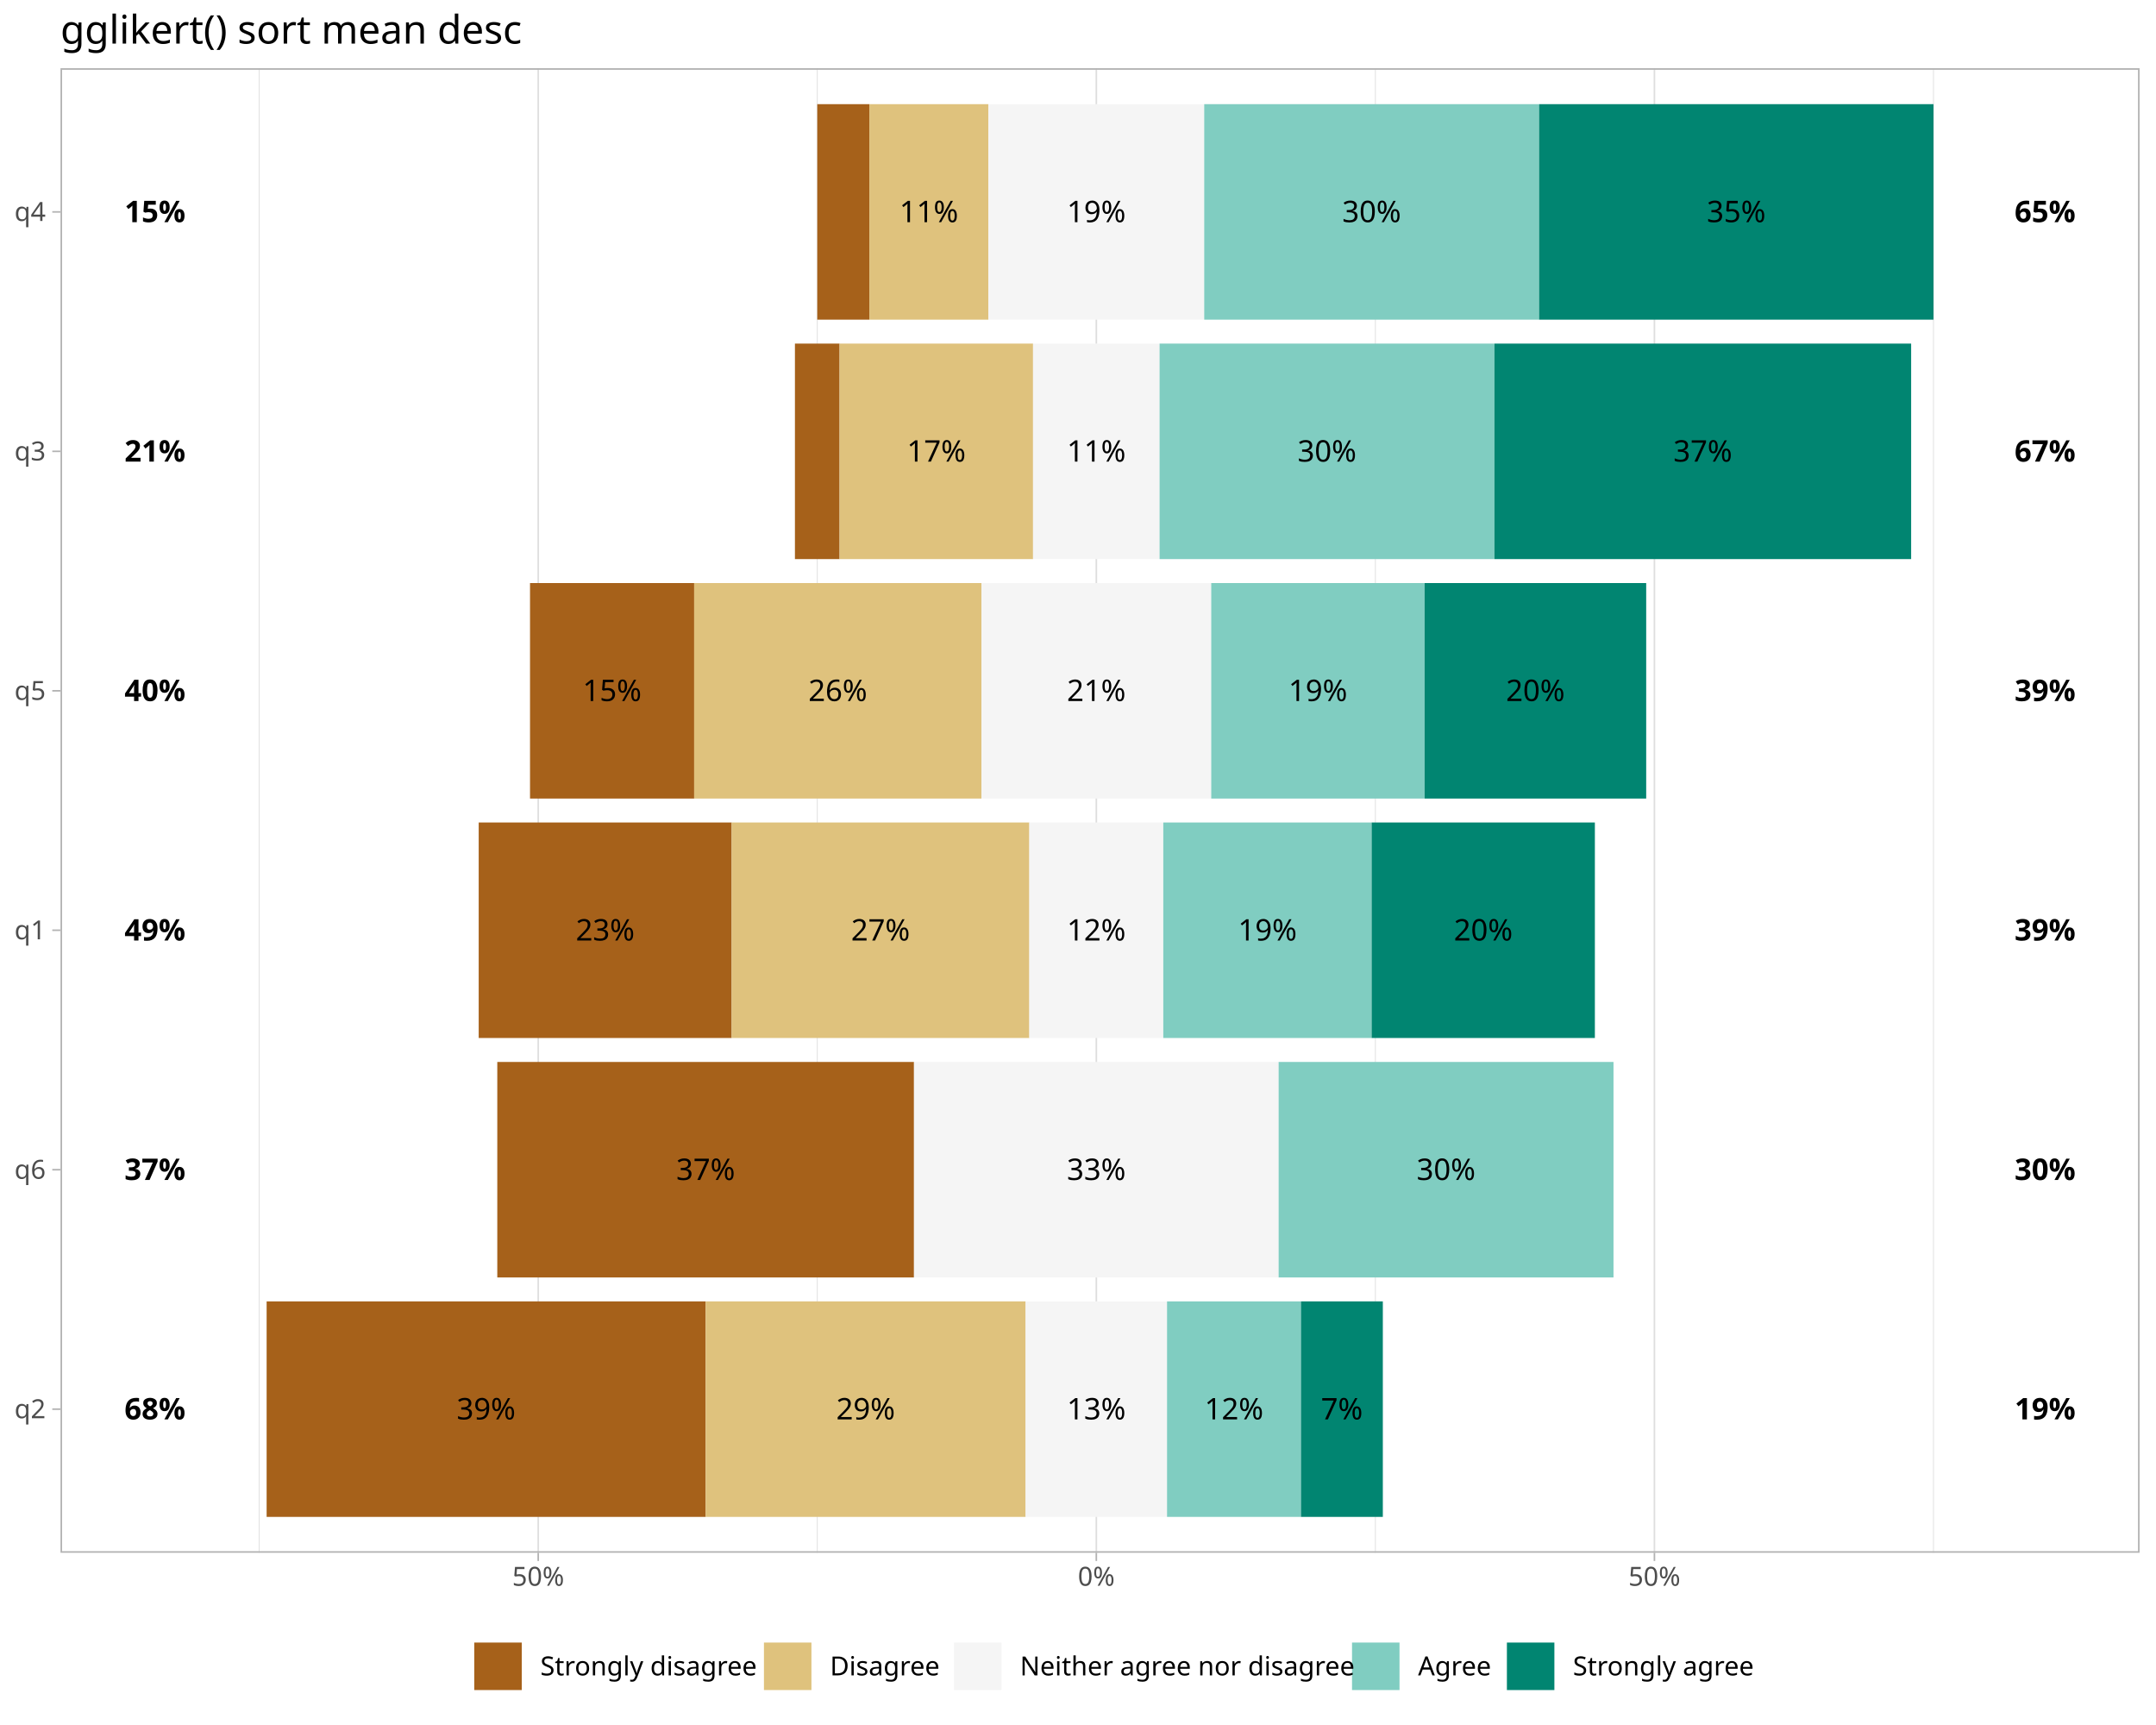
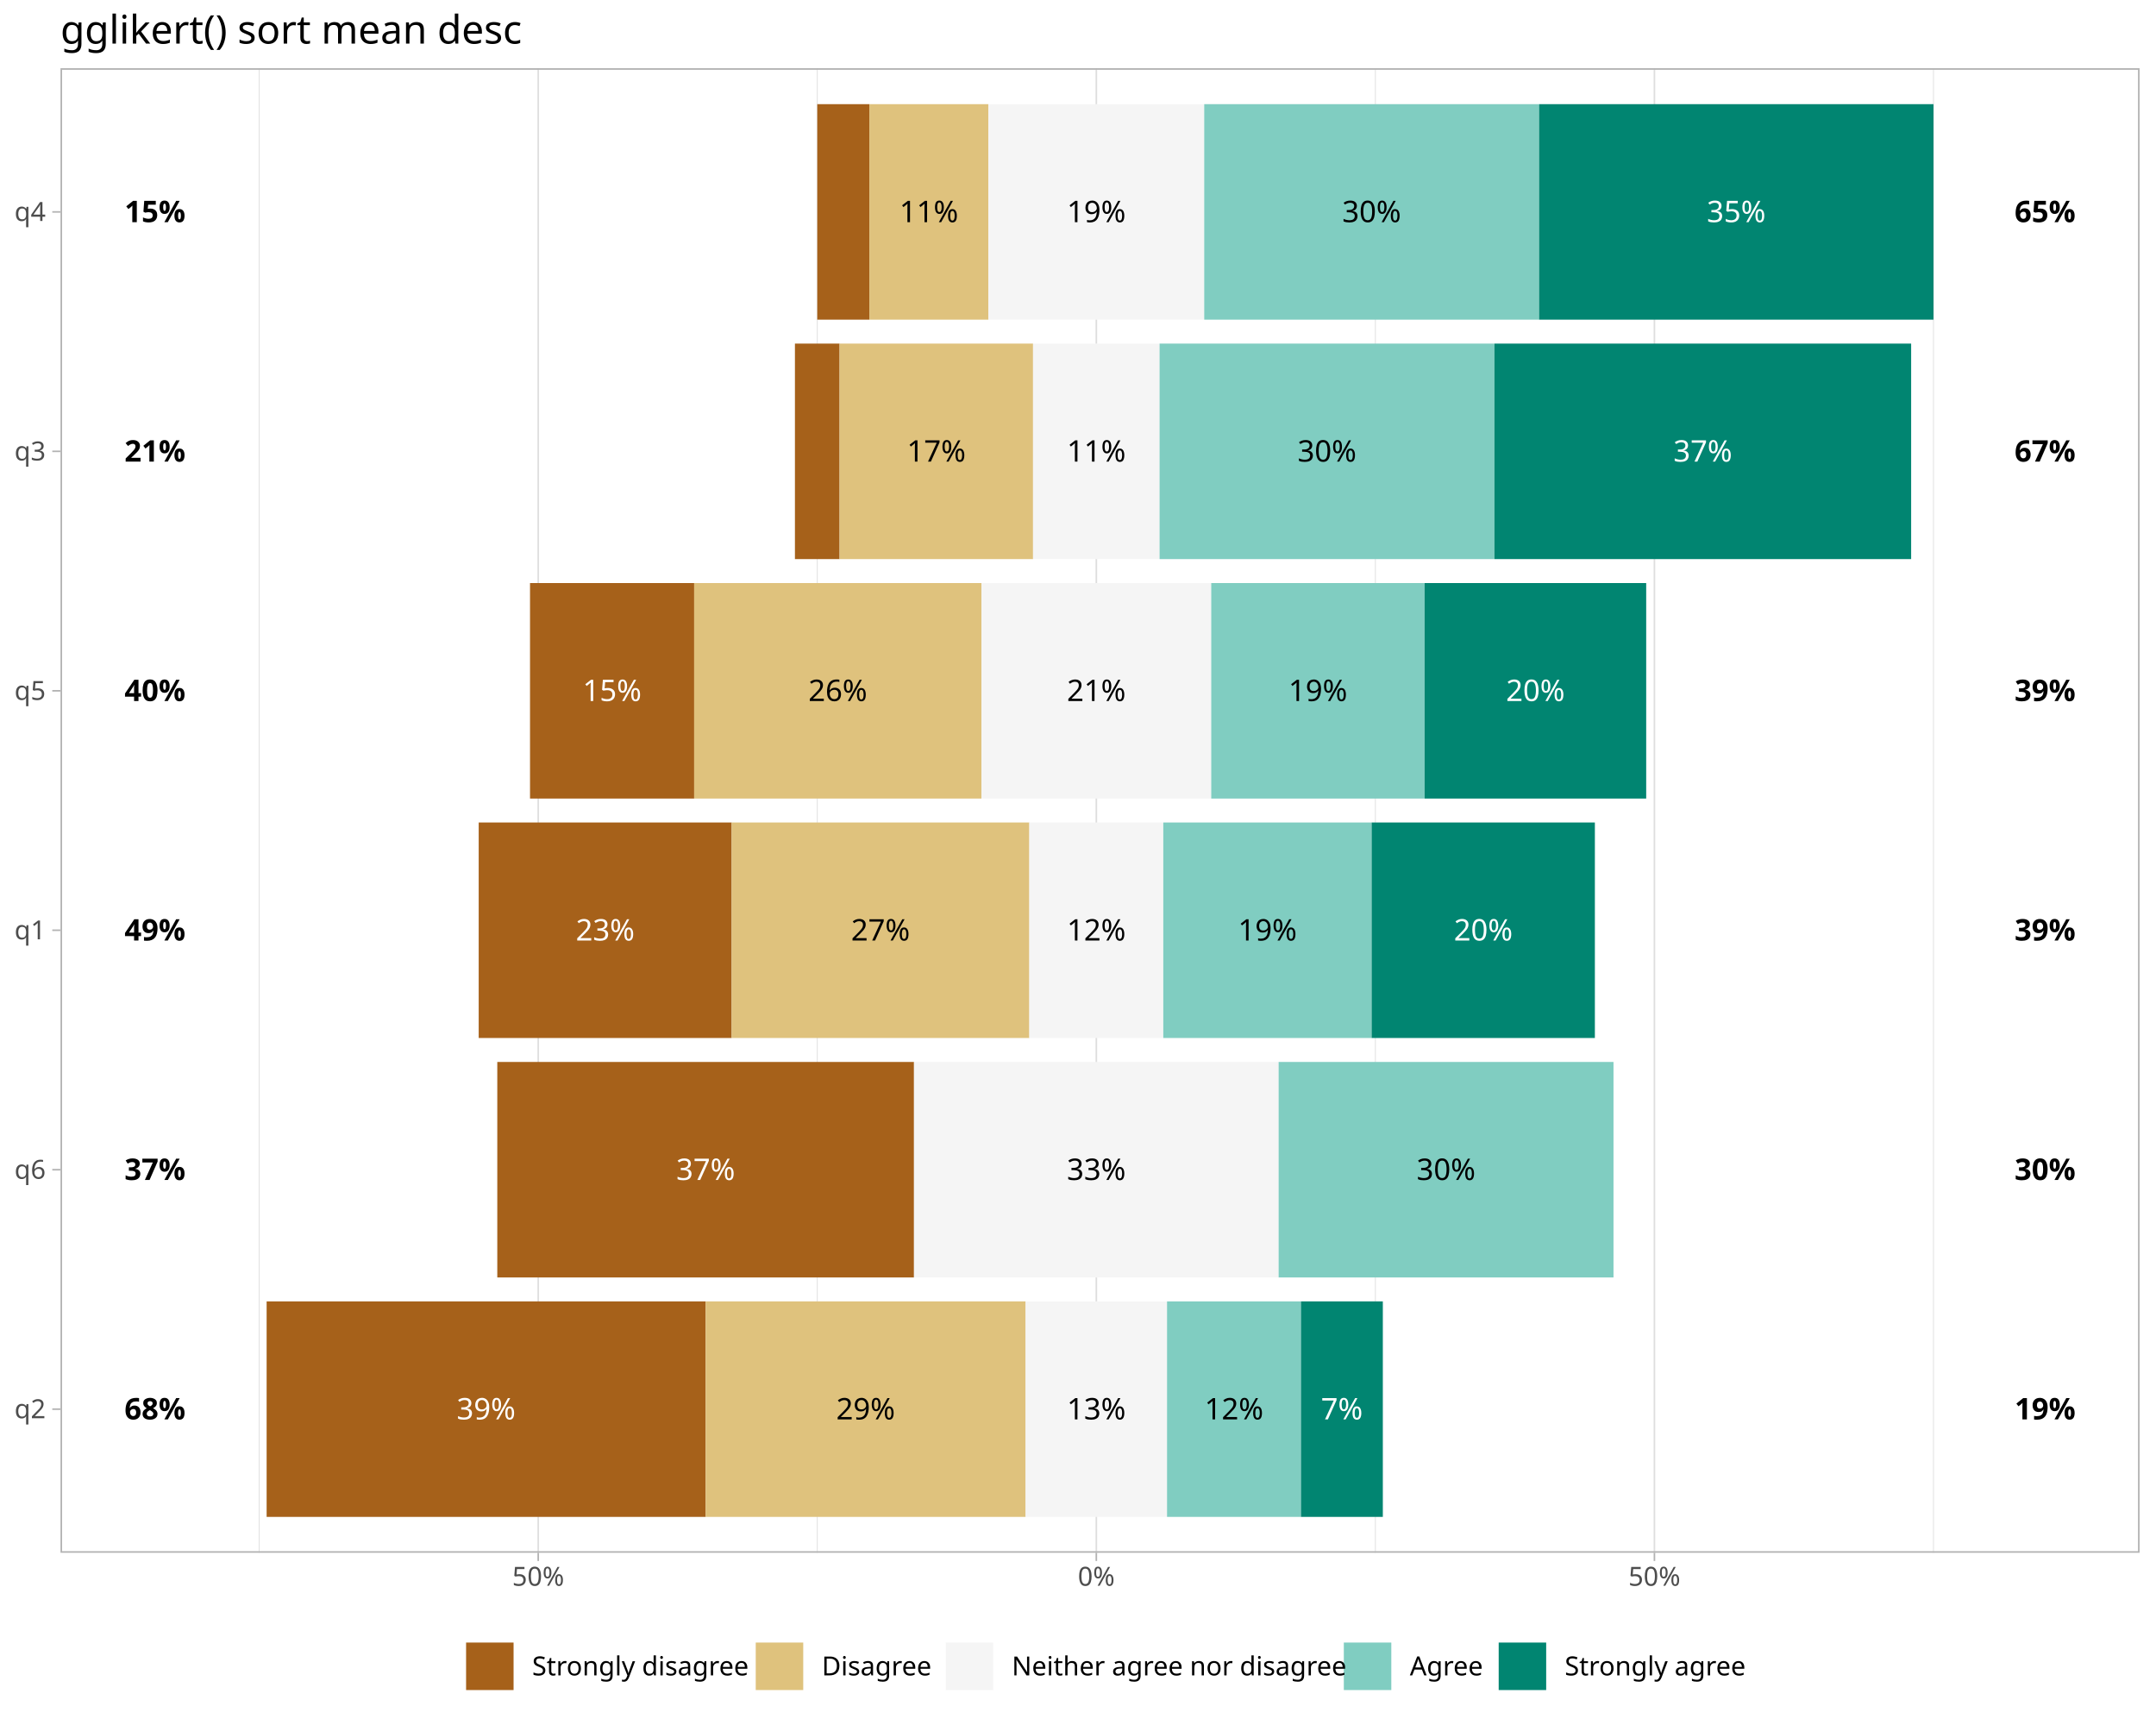
<svg xmlns="http://www.w3.org/2000/svg" class="svglite" data-engine-version="2.0" width="720.00pt" height="576.00pt" viewBox="0 0 720.00 576.00">
  <defs>
    <style type="text/css">
    .svglite line, .svglite polyline, .svglite polygon, .svglite path, .svglite rect, .svglite circle {
      fill: none;
      stroke: #000000;
      stroke-linecap: round;
      stroke-linejoin: round;
      stroke-miterlimit: 10.00;
    }
  </style>
  </defs>
  <rect width="100%" height="100%" style="stroke: none; fill: #FFFFFF;" />
  <defs>
    <clipPath id="cpMC4wMHw3MjAuMDB8MC4wMHw1NzYuMDA=">
      <rect x="0.00" y="0.00" width="720.00" height="576.00" />
    </clipPath>
  </defs>
  <g clip-path="url(#cpMC4wMHw3MjAuMDB8MC4wMHw1NzYuMDA=)">
    <rect x="0.00" y="0.00" width="720.00" height="576.00" style="stroke-width: 1.07; stroke: #FFFFFF; fill: #FFFFFF;" />
  </g>
  <defs>
    <clipPath id="cpMjAuMjB8NzE0LjUyfDIyLjc4fDUxOC41MQ==">
      <rect x="20.20" y="22.78" width="694.32" height="495.72" />
    </clipPath>
  </defs>
  <g clip-path="url(#cpMjAuMjB8NzE0LjUyfDIyLjc4fDUxOC41MQ==)">
    <rect x="20.20" y="22.78" width="694.32" height="495.72" style="stroke-width: 1.07; stroke: none; fill: #FFFFFF;" />
    <polyline points="86.55,518.51 86.55,22.78 " style="stroke-width: 0.27; stroke: #DEDEDE; stroke-linecap: butt;" />
    <polyline points="272.93,518.51 272.93,22.78 " style="stroke-width: 0.27; stroke: #DEDEDE; stroke-linecap: butt;" />
    <polyline points="459.31,518.51 459.31,22.78 " style="stroke-width: 0.27; stroke: #DEDEDE; stroke-linecap: butt;" />
    <polyline points="645.68,518.51 645.68,22.78 " style="stroke-width: 0.27; stroke: #DEDEDE; stroke-linecap: butt;" />
    <polyline points="179.74,518.51 179.74,22.78 " style="stroke-width: 0.53; stroke: #DEDEDE; stroke-linecap: butt;" />
    <polyline points="366.12,518.51 366.12,22.78 " style="stroke-width: 0.53; stroke: #DEDEDE; stroke-linecap: butt;" />
    <polyline points="552.50,518.51 552.50,22.78 " style="stroke-width: 0.53; stroke: #DEDEDE; stroke-linecap: butt;" />
    <rect x="89.04" y="434.55" width="146.62" height="71.96" style="stroke-width: 1.07; stroke: none; stroke-linecap: butt; stroke-linejoin: miter; fill: #A6611A;" />
    <rect x="235.65" y="434.55" width="106.86" height="71.96" style="stroke-width: 1.07; stroke: none; stroke-linecap: butt; stroke-linejoin: miter; fill: #DFC27D;" />
    <rect x="342.51" y="434.55" width="47.22" height="71.96" style="stroke-width: 1.07; stroke: none; stroke-linecap: butt; stroke-linejoin: miter; fill: #F5F5F5;" />
    <rect x="389.73" y="434.55" width="44.73" height="71.96" style="stroke-width: 1.07; stroke: none; stroke-linecap: butt; stroke-linejoin: miter; fill: #80CDC1;" />
    <rect x="434.46" y="434.55" width="27.34" height="71.96" style="stroke-width: 1.07; stroke: none; stroke-linecap: butt; stroke-linejoin: miter; fill: #018571;" />
    <rect x="166.07" y="354.60" width="139.16" height="71.96" style="stroke-width: 1.07; stroke: none; stroke-linecap: butt; stroke-linejoin: miter; fill: #A6611A;" />
    <rect x="305.23" y="354.60" width="0.00" height="71.96" style="stroke-width: 1.07; stroke: none; stroke-linecap: butt; stroke-linejoin: miter; fill: #DFC27D;" />
    <rect x="305.23" y="354.60" width="121.77" height="71.96" style="stroke-width: 1.07; stroke: none; stroke-linecap: butt; stroke-linejoin: miter; fill: #F5F5F5;" />
    <rect x="427.00" y="354.60" width="111.83" height="71.96" style="stroke-width: 1.07; stroke: none; stroke-linecap: butt; stroke-linejoin: miter; fill: #80CDC1;" />
    <rect x="538.83" y="354.60" width="0.00" height="71.96" style="stroke-width: 1.07; stroke: none; stroke-linecap: butt; stroke-linejoin: miter; fill: #018571;" />
    <rect x="159.86" y="274.64" width="84.49" height="71.96" style="stroke-width: 1.07; stroke: none; stroke-linecap: butt; stroke-linejoin: miter; fill: #A6611A;" />
    <rect x="244.35" y="274.64" width="99.40" height="71.96" style="stroke-width: 1.07; stroke: none; stroke-linecap: butt; stroke-linejoin: miter; fill: #DFC27D;" />
    <rect x="343.75" y="274.64" width="44.73" height="71.96" style="stroke-width: 1.07; stroke: none; stroke-linecap: butt; stroke-linejoin: miter; fill: #F5F5F5;" />
    <rect x="388.48" y="274.64" width="69.58" height="71.96" style="stroke-width: 1.07; stroke: none; stroke-linecap: butt; stroke-linejoin: miter; fill: #80CDC1;" />
    <rect x="458.06" y="274.64" width="74.55" height="71.96" style="stroke-width: 1.07; stroke: none; stroke-linecap: butt; stroke-linejoin: miter; fill: #018571;" />
    <rect x="177.00" y="194.69" width="54.82" height="71.96" style="stroke-width: 1.07; stroke: none; stroke-linecap: butt; stroke-linejoin: miter; fill: #A6611A;" />
    <rect x="231.82" y="194.69" width="95.93" height="71.96" style="stroke-width: 1.07; stroke: none; stroke-linecap: butt; stroke-linejoin: miter; fill: #DFC27D;" />
    <rect x="327.75" y="194.69" width="76.74" height="71.96" style="stroke-width: 1.07; stroke: none; stroke-linecap: butt; stroke-linejoin: miter; fill: #F5F5F5;" />
    <rect x="404.49" y="194.69" width="71.26" height="71.96" style="stroke-width: 1.07; stroke: none; stroke-linecap: butt; stroke-linejoin: miter; fill: #80CDC1;" />
    <rect x="475.75" y="194.69" width="74.00" height="71.96" style="stroke-width: 1.07; stroke: none; stroke-linecap: butt; stroke-linejoin: miter; fill: #018571;" />
    <rect x="265.47" y="114.73" width="14.91" height="71.96" style="stroke-width: 1.07; stroke: none; stroke-linecap: butt; stroke-linejoin: miter; fill: #A6611A;" />
    <rect x="280.38" y="114.73" width="64.61" height="71.96" style="stroke-width: 1.07; stroke: none; stroke-linecap: butt; stroke-linejoin: miter; fill: #DFC27D;" />
    <rect x="344.99" y="114.73" width="42.25" height="71.96" style="stroke-width: 1.07; stroke: none; stroke-linecap: butt; stroke-linejoin: miter; fill: #F5F5F5;" />
    <rect x="387.24" y="114.73" width="111.83" height="71.96" style="stroke-width: 1.07; stroke: none; stroke-linecap: butt; stroke-linejoin: miter; fill: #80CDC1;" />
    <rect x="499.07" y="114.73" width="139.16" height="71.96" style="stroke-width: 1.07; stroke: none; stroke-linecap: butt; stroke-linejoin: miter; fill: #018571;" />
    <rect x="272.93" y="34.78" width="17.40" height="71.96" style="stroke-width: 1.07; stroke: none; stroke-linecap: butt; stroke-linejoin: miter; fill: #A6611A;" />
    <rect x="290.32" y="34.78" width="39.76" height="71.96" style="stroke-width: 1.07; stroke: none; stroke-linecap: butt; stroke-linejoin: miter; fill: #DFC27D;" />
    <rect x="330.08" y="34.78" width="72.07" height="71.96" style="stroke-width: 1.07; stroke: none; stroke-linecap: butt; stroke-linejoin: miter; fill: #F5F5F5;" />
    <rect x="402.15" y="34.78" width="111.83" height="71.96" style="stroke-width: 1.07; stroke: none; stroke-linecap: butt; stroke-linejoin: miter; fill: #80CDC1;" />
    <rect x="513.98" y="34.78" width="131.71" height="71.96" style="stroke-width: 1.07; stroke: none; stroke-linecap: butt; stroke-linejoin: miter; fill: #018571;" />
-     <text x="162.34" y="473.96" text-anchor="middle" style="font-size: 9.96px; font-family: sans;" textLength="19.93px" lengthAdjust="spacingAndGlyphs">39%</text>
+     <text x="162.34" y="473.96" text-anchor="middle" style="font-size: 9.96px; fill: #FFFFFF; font-family: sans;" textLength="19.93px" lengthAdjust="spacingAndGlyphs">39%</text>
    <text x="289.08" y="473.96" text-anchor="middle" style="font-size: 9.96px; font-family: sans;" textLength="19.93px" lengthAdjust="spacingAndGlyphs">29%</text>
    <text x="366.12" y="473.96" text-anchor="middle" style="font-size: 9.96px; font-family: sans;" textLength="19.93px" lengthAdjust="spacingAndGlyphs">13%</text>
    <text x="412.09" y="473.96" text-anchor="middle" style="font-size: 9.96px; font-family: sans;" textLength="19.93px" lengthAdjust="spacingAndGlyphs">12%</text>
-     <text x="448.12" y="473.96" text-anchor="middle" style="font-size: 9.96px; font-family: sans;" textLength="14.39px" lengthAdjust="spacingAndGlyphs">7%</text>
-     <text x="235.65" y="394.01" text-anchor="middle" style="font-size: 9.96px; font-family: sans;" textLength="19.93px" lengthAdjust="spacingAndGlyphs">37%</text>
+     <text x="448.12" y="473.96" text-anchor="middle" style="font-size: 9.96px; fill: #FFFFFF; font-family: sans;" textLength="14.39px" lengthAdjust="spacingAndGlyphs">7%</text>
+     <text x="235.65" y="394.01" text-anchor="middle" style="font-size: 9.96px; fill: #FFFFFF; font-family: sans;" textLength="19.93px" lengthAdjust="spacingAndGlyphs">37%</text>
    <text x="366.12" y="394.01" text-anchor="middle" style="font-size: 9.96px; font-family: sans;" textLength="19.93px" lengthAdjust="spacingAndGlyphs">33%</text>
    <text x="482.91" y="394.01" text-anchor="middle" style="font-size: 9.96px; font-family: sans;" textLength="19.93px" lengthAdjust="spacingAndGlyphs">30%</text>
-     <text x="202.11" y="314.05" text-anchor="middle" style="font-size: 9.96px; font-family: sans;" textLength="19.93px" lengthAdjust="spacingAndGlyphs">23%</text>
+     <text x="202.11" y="314.05" text-anchor="middle" style="font-size: 9.96px; fill: #FFFFFF; font-family: sans;" textLength="19.93px" lengthAdjust="spacingAndGlyphs">23%</text>
    <text x="294.05" y="314.05" text-anchor="middle" style="font-size: 9.96px; font-family: sans;" textLength="19.93px" lengthAdjust="spacingAndGlyphs">27%</text>
    <text x="366.12" y="314.05" text-anchor="middle" style="font-size: 9.96px; font-family: sans;" textLength="19.93px" lengthAdjust="spacingAndGlyphs">12%</text>
    <text x="423.27" y="314.05" text-anchor="middle" style="font-size: 9.96px; font-family: sans;" textLength="19.93px" lengthAdjust="spacingAndGlyphs">19%</text>
-     <text x="495.34" y="314.05" text-anchor="middle" style="font-size: 9.96px; font-family: sans;" textLength="19.93px" lengthAdjust="spacingAndGlyphs">20%</text>
-     <text x="204.41" y="234.09" text-anchor="middle" style="font-size: 9.96px; font-family: sans;" textLength="19.93px" lengthAdjust="spacingAndGlyphs">15%</text>
+     <text x="495.34" y="314.05" text-anchor="middle" style="font-size: 9.96px; fill: #FFFFFF; font-family: sans;" textLength="19.93px" lengthAdjust="spacingAndGlyphs">20%</text>
+     <text x="204.41" y="234.09" text-anchor="middle" style="font-size: 9.96px; fill: #FFFFFF; font-family: sans;" textLength="19.93px" lengthAdjust="spacingAndGlyphs">15%</text>
    <text x="279.78" y="234.09" text-anchor="middle" style="font-size: 9.96px; font-family: sans;" textLength="19.93px" lengthAdjust="spacingAndGlyphs">26%</text>
    <text x="366.12" y="234.09" text-anchor="middle" style="font-size: 9.96px; font-family: sans;" textLength="19.93px" lengthAdjust="spacingAndGlyphs">21%</text>
    <text x="440.12" y="234.09" text-anchor="middle" style="font-size: 9.96px; font-family: sans;" textLength="19.93px" lengthAdjust="spacingAndGlyphs">19%</text>
-     <text x="512.75" y="234.09" text-anchor="middle" style="font-size: 9.96px; font-family: sans;" textLength="19.93px" lengthAdjust="spacingAndGlyphs">20%</text>
+     <text x="512.75" y="234.09" text-anchor="middle" style="font-size: 9.96px; fill: #FFFFFF; font-family: sans;" textLength="19.93px" lengthAdjust="spacingAndGlyphs">20%</text>
    <text x="312.69" y="154.14" text-anchor="middle" style="font-size: 9.96px; font-family: sans;" textLength="19.93px" lengthAdjust="spacingAndGlyphs">17%</text>
    <text x="366.12" y="154.14" text-anchor="middle" style="font-size: 9.96px; font-family: sans;" textLength="19.93px" lengthAdjust="spacingAndGlyphs">11%</text>
    <text x="443.15" y="154.14" text-anchor="middle" style="font-size: 9.96px; font-family: sans;" textLength="19.93px" lengthAdjust="spacingAndGlyphs">30%</text>
-     <text x="568.65" y="154.14" text-anchor="middle" style="font-size: 9.96px; font-family: sans;" textLength="19.93px" lengthAdjust="spacingAndGlyphs">37%</text>
+     <text x="568.65" y="154.14" text-anchor="middle" style="font-size: 9.96px; fill: #FFFFFF; font-family: sans;" textLength="19.93px" lengthAdjust="spacingAndGlyphs">37%</text>
    <text x="310.20" y="74.18" text-anchor="middle" style="font-size: 9.96px; font-family: sans;" textLength="19.93px" lengthAdjust="spacingAndGlyphs">11%</text>
    <text x="366.12" y="74.18" text-anchor="middle" style="font-size: 9.96px; font-family: sans;" textLength="19.93px" lengthAdjust="spacingAndGlyphs">19%</text>
    <text x="458.06" y="74.18" text-anchor="middle" style="font-size: 9.96px; font-family: sans;" textLength="19.93px" lengthAdjust="spacingAndGlyphs">30%</text>
-     <text x="579.83" y="74.18" text-anchor="middle" style="font-size: 9.96px; font-family: sans;" textLength="19.93px" lengthAdjust="spacingAndGlyphs">35%</text>
+     <text x="579.83" y="74.18" text-anchor="middle" style="font-size: 9.96px; fill: #FFFFFF; font-family: sans;" textLength="19.93px" lengthAdjust="spacingAndGlyphs">35%</text>
    <text x="51.76" y="473.96" text-anchor="middle" style="font-size: 9.96px; font-weight: bold; font-family: sans;" textLength="19.93px" lengthAdjust="spacingAndGlyphs">68%</text>
    <text x="51.76" y="394.01" text-anchor="middle" style="font-size: 9.96px; font-weight: bold; font-family: sans;" textLength="19.93px" lengthAdjust="spacingAndGlyphs">37%</text>
    <text x="51.76" y="314.05" text-anchor="middle" style="font-size: 9.96px; font-weight: bold; font-family: sans;" textLength="19.93px" lengthAdjust="spacingAndGlyphs">49%</text>
    <text x="51.76" y="234.09" text-anchor="middle" style="font-size: 9.96px; font-weight: bold; font-family: sans;" textLength="19.93px" lengthAdjust="spacingAndGlyphs">40%</text>
    <text x="51.76" y="154.14" text-anchor="middle" style="font-size: 9.96px; font-weight: bold; font-family: sans;" textLength="19.93px" lengthAdjust="spacingAndGlyphs">21%</text>
    <text x="51.76" y="74.18" text-anchor="middle" style="font-size: 9.96px; font-weight: bold; font-family: sans;" textLength="19.93px" lengthAdjust="spacingAndGlyphs">15%</text>
    <text x="682.96" y="473.96" text-anchor="middle" style="font-size: 9.96px; font-weight: bold; font-family: sans;" textLength="19.93px" lengthAdjust="spacingAndGlyphs">19%</text>
    <text x="682.96" y="394.01" text-anchor="middle" style="font-size: 9.96px; font-weight: bold; font-family: sans;" textLength="19.93px" lengthAdjust="spacingAndGlyphs">30%</text>
    <text x="682.96" y="314.05" text-anchor="middle" style="font-size: 9.96px; font-weight: bold; font-family: sans;" textLength="19.93px" lengthAdjust="spacingAndGlyphs">39%</text>
    <text x="682.96" y="234.09" text-anchor="middle" style="font-size: 9.96px; font-weight: bold; font-family: sans;" textLength="19.93px" lengthAdjust="spacingAndGlyphs">39%</text>
    <text x="682.96" y="154.14" text-anchor="middle" style="font-size: 9.96px; font-weight: bold; font-family: sans;" textLength="19.93px" lengthAdjust="spacingAndGlyphs">67%</text>
    <text x="682.96" y="74.18" text-anchor="middle" style="font-size: 9.96px; font-weight: bold; font-family: sans;" textLength="19.93px" lengthAdjust="spacingAndGlyphs">65%</text>
    <rect x="20.20" y="22.78" width="694.32" height="495.72" style="stroke-width: 1.07; stroke: #B3B3B3;" />
  </g>
  <g clip-path="url(#cpMC4wMHw3MjAuMDB8MC4wMHw1NzYuMDA=)">
    <polyline points="179.74,521.25 179.74,518.51 " style="stroke-width: 0.53; stroke: #B3B3B3; stroke-linecap: butt;" />
    <polyline points="366.12,521.25 366.12,518.51 " style="stroke-width: 0.53; stroke: #B3B3B3; stroke-linecap: butt;" />
    <polyline points="552.50,521.25 552.50,518.51 " style="stroke-width: 0.53; stroke: #B3B3B3; stroke-linecap: butt;" />
    <text x="179.74" y="529.50" text-anchor="middle" style="font-size: 8.80px; fill: #4D4D4D; font-family: sans;" textLength="17.61px" lengthAdjust="spacingAndGlyphs">50%</text>
    <text x="366.12" y="529.50" text-anchor="middle" style="font-size: 8.80px; fill: #4D4D4D; font-family: sans;" textLength="12.72px" lengthAdjust="spacingAndGlyphs">0%</text>
    <text x="552.50" y="529.50" text-anchor="middle" style="font-size: 8.80px; fill: #4D4D4D; font-family: sans;" textLength="17.61px" lengthAdjust="spacingAndGlyphs">50%</text>
    <text x="15.27" y="473.56" text-anchor="end" style="font-size: 8.80px; fill: #4D4D4D; font-family: sans;" textLength="9.79px" lengthAdjust="spacingAndGlyphs">q2</text>
    <text x="15.27" y="393.61" text-anchor="end" style="font-size: 8.80px; fill: #4D4D4D; font-family: sans;" textLength="9.79px" lengthAdjust="spacingAndGlyphs">q6</text>
    <text x="15.27" y="313.65" text-anchor="end" style="font-size: 8.80px; fill: #4D4D4D; font-family: sans;" textLength="9.79px" lengthAdjust="spacingAndGlyphs">q1</text>
    <text x="15.27" y="233.70" text-anchor="end" style="font-size: 8.80px; fill: #4D4D4D; font-family: sans;" textLength="9.79px" lengthAdjust="spacingAndGlyphs">q5</text>
    <text x="15.27" y="153.74" text-anchor="end" style="font-size: 8.80px; fill: #4D4D4D; font-family: sans;" textLength="9.79px" lengthAdjust="spacingAndGlyphs">q3</text>
    <text x="15.27" y="73.78" text-anchor="end" style="font-size: 8.80px; fill: #4D4D4D; font-family: sans;" textLength="9.79px" lengthAdjust="spacingAndGlyphs">q4</text>
    <polyline points="17.46,470.53 20.20,470.53 " style="stroke-width: 0.53; stroke: #B3B3B3; stroke-linecap: butt;" />
    <polyline points="17.46,390.58 20.20,390.58 " style="stroke-width: 0.53; stroke: #B3B3B3; stroke-linecap: butt;" />
    <polyline points="17.46,310.62 20.20,310.62 " style="stroke-width: 0.53; stroke: #B3B3B3; stroke-linecap: butt;" />
    <polyline points="17.46,230.67 20.20,230.67 " style="stroke-width: 0.53; stroke: #B3B3B3; stroke-linecap: butt;" />
    <polyline points="17.46,150.71 20.20,150.71 " style="stroke-width: 0.53; stroke: #B3B3B3; stroke-linecap: butt;" />
    <polyline points="17.46,70.76 20.20,70.76 " style="stroke-width: 0.53; stroke: #B3B3B3; stroke-linecap: butt;" />
-     <rect x="146.72" y="542.28" width="441.29" height="28.24" style="stroke-width: 1.07; stroke: none; fill: #FFFFFF;" />
-     <rect x="157.68" y="547.76" width="17.28" height="17.28" style="stroke-width: 1.07; stroke: none; fill: #FFFFFF;" />
-     <rect x="158.38" y="548.47" width="15.86" height="15.86" style="stroke-width: 1.07; stroke: none; stroke-linecap: butt; stroke-linejoin: miter; fill: #A6611A;" />
-     <rect x="254.41" y="547.76" width="17.28" height="17.28" style="stroke-width: 1.07; stroke: none; fill: #FFFFFF;" />
-     <rect x="255.12" y="548.47" width="15.86" height="15.86" style="stroke-width: 1.07; stroke: none; stroke-linecap: butt; stroke-linejoin: miter; fill: #DFC27D;" />
-     <rect x="317.87" y="547.76" width="17.28" height="17.28" style="stroke-width: 1.07; stroke: none; fill: #FFFFFF;" />
-     <rect x="318.58" y="548.47" width="15.86" height="15.86" style="stroke-width: 1.07; stroke: none; stroke-linecap: butt; stroke-linejoin: miter; fill: #F5F5F5;" />
-     <rect x="450.80" y="547.76" width="17.28" height="17.28" style="stroke-width: 1.07; stroke: none; fill: #FFFFFF;" />
-     <rect x="451.51" y="548.47" width="15.86" height="15.86" style="stroke-width: 1.07; stroke: none; stroke-linecap: butt; stroke-linejoin: miter; fill: #80CDC1;" />
-     <rect x="502.52" y="547.76" width="17.28" height="17.28" style="stroke-width: 1.07; stroke: none; fill: #FFFFFF;" />
-     <rect x="503.23" y="548.47" width="15.86" height="15.86" style="stroke-width: 1.07; stroke: none; stroke-linecap: butt; stroke-linejoin: miter; fill: #018571;" />
-     <text x="180.44" y="559.43" style="font-size: 8.80px; font-family: sans;" textLength="68.49px" lengthAdjust="spacingAndGlyphs">Strongly disagree</text>
-     <text x="277.17" y="559.43" style="font-size: 8.80px; font-family: sans;" textLength="35.22px" lengthAdjust="spacingAndGlyphs">Disagree</text>
-     <text x="340.63" y="559.43" style="font-size: 8.80px; font-family: sans;" textLength="104.69px" lengthAdjust="spacingAndGlyphs">Neither agree nor disagree</text>
-     <text x="473.56" y="559.43" style="font-size: 8.80px; font-family: sans;" textLength="23.49px" lengthAdjust="spacingAndGlyphs">Agree</text>
-     <text x="525.28" y="559.43" style="font-size: 8.80px; font-family: sans;" textLength="57.24px" lengthAdjust="spacingAndGlyphs">Strongly agree</text>
+     <rect x="149.46" y="542.28" width="435.81" height="28.24" style="stroke-width: 1.07; stroke: none; fill: #FFFFFF;" />
+     <rect x="154.94" y="547.76" width="17.28" height="17.28" style="stroke-width: 1.07; stroke: none; fill: #FFFFFF;" />
+     <rect x="155.65" y="548.47" width="15.86" height="15.86" style="stroke-width: 1.07; stroke: none; stroke-linecap: butt; stroke-linejoin: miter; fill: #A6611A;" />
+     <rect x="251.67" y="547.76" width="17.28" height="17.28" style="stroke-width: 1.07; stroke: none; fill: #FFFFFF;" />
+     <rect x="252.38" y="548.47" width="15.86" height="15.86" style="stroke-width: 1.07; stroke: none; stroke-linecap: butt; stroke-linejoin: miter; fill: #DFC27D;" />
+     <rect x="315.13" y="547.76" width="17.28" height="17.28" style="stroke-width: 1.07; stroke: none; fill: #FFFFFF;" />
+     <rect x="315.84" y="548.47" width="15.86" height="15.86" style="stroke-width: 1.07; stroke: none; stroke-linecap: butt; stroke-linejoin: miter; fill: #F5F5F5;" />
+     <rect x="448.06" y="547.76" width="17.28" height="17.28" style="stroke-width: 1.07; stroke: none; fill: #FFFFFF;" />
+     <rect x="448.77" y="548.47" width="15.86" height="15.86" style="stroke-width: 1.07; stroke: none; stroke-linecap: butt; stroke-linejoin: miter; fill: #80CDC1;" />
+     <rect x="499.78" y="547.76" width="17.28" height="17.28" style="stroke-width: 1.07; stroke: none; fill: #FFFFFF;" />
+     <rect x="500.49" y="548.47" width="15.86" height="15.86" style="stroke-width: 1.07; stroke: none; stroke-linecap: butt; stroke-linejoin: miter; fill: #018571;" />
+     <text x="177.70" y="559.43" style="font-size: 8.80px; font-family: sans;" textLength="68.49px" lengthAdjust="spacingAndGlyphs">Strongly disagree</text>
+     <text x="274.43" y="559.43" style="font-size: 8.80px; font-family: sans;" textLength="35.22px" lengthAdjust="spacingAndGlyphs">Disagree</text>
+     <text x="337.89" y="559.43" style="font-size: 8.80px; font-family: sans;" textLength="104.69px" lengthAdjust="spacingAndGlyphs">Neither agree nor disagree</text>
+     <text x="470.82" y="559.43" style="font-size: 8.80px; font-family: sans;" textLength="23.49px" lengthAdjust="spacingAndGlyphs">Agree</text>
+     <text x="522.54" y="559.43" style="font-size: 8.80px; font-family: sans;" textLength="57.24px" lengthAdjust="spacingAndGlyphs">Strongly agree</text>
    <text x="20.20" y="14.56" style="font-size: 13.20px; font-family: sans;" textLength="145.28px" lengthAdjust="spacingAndGlyphs">gglikert() sort mean desc</text>
  </g>
</svg>
